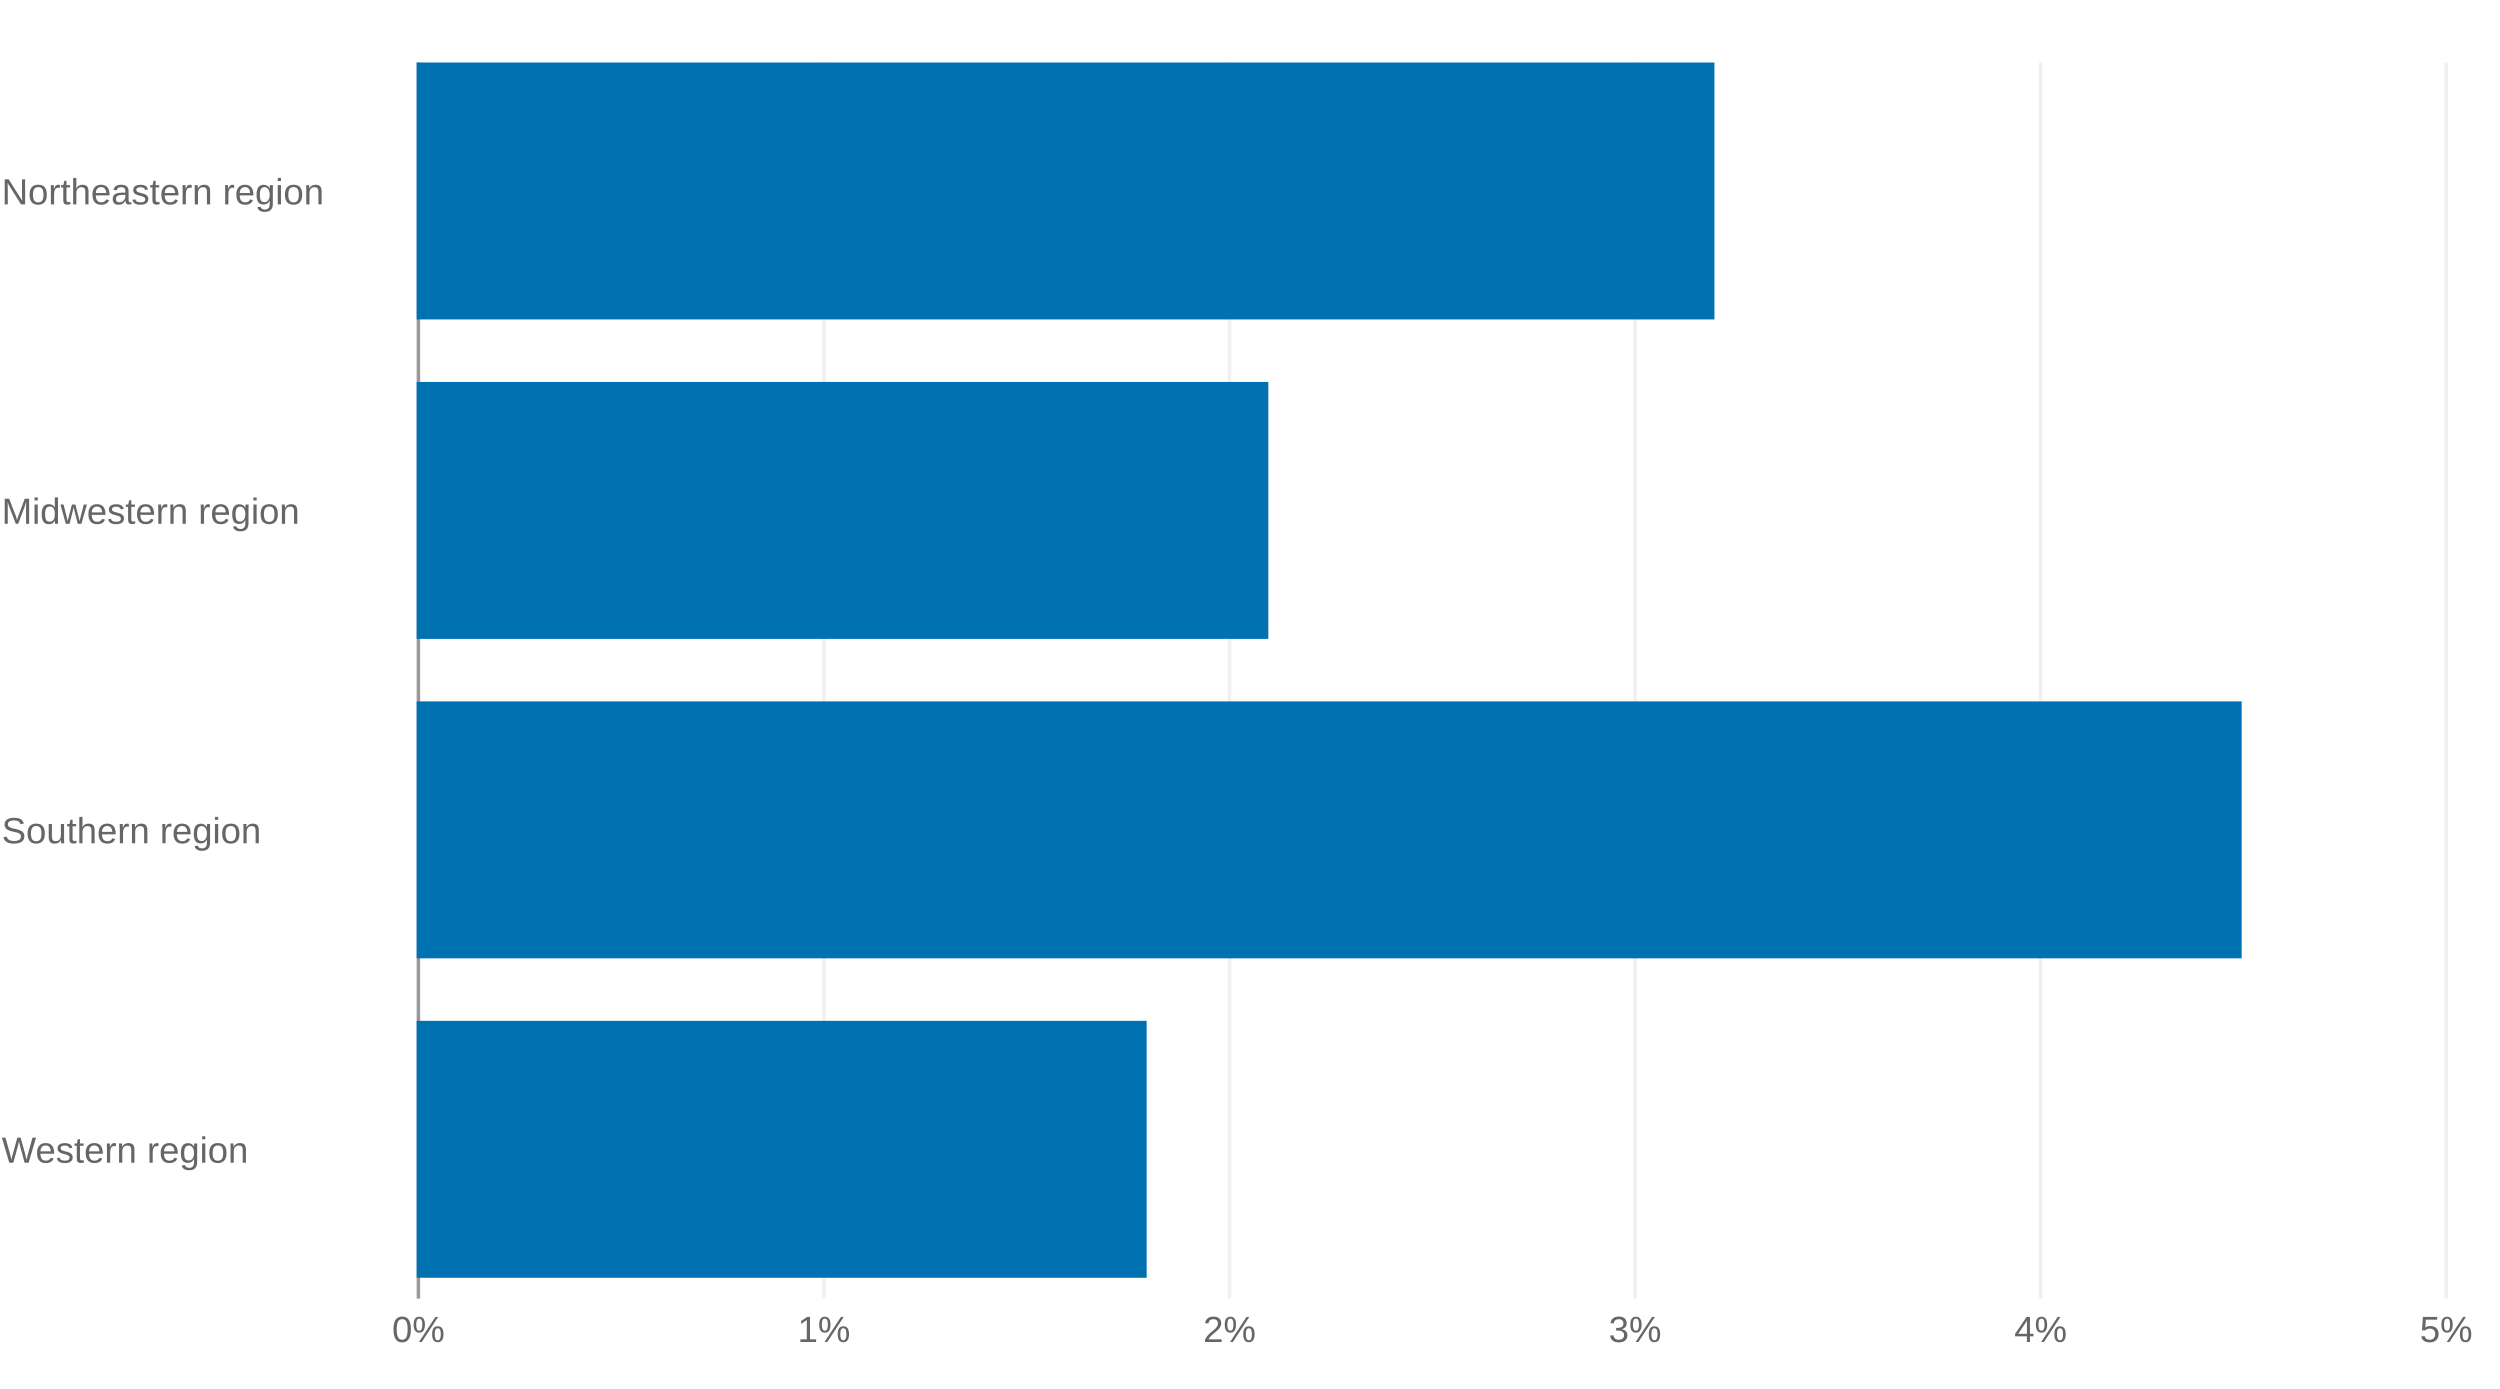
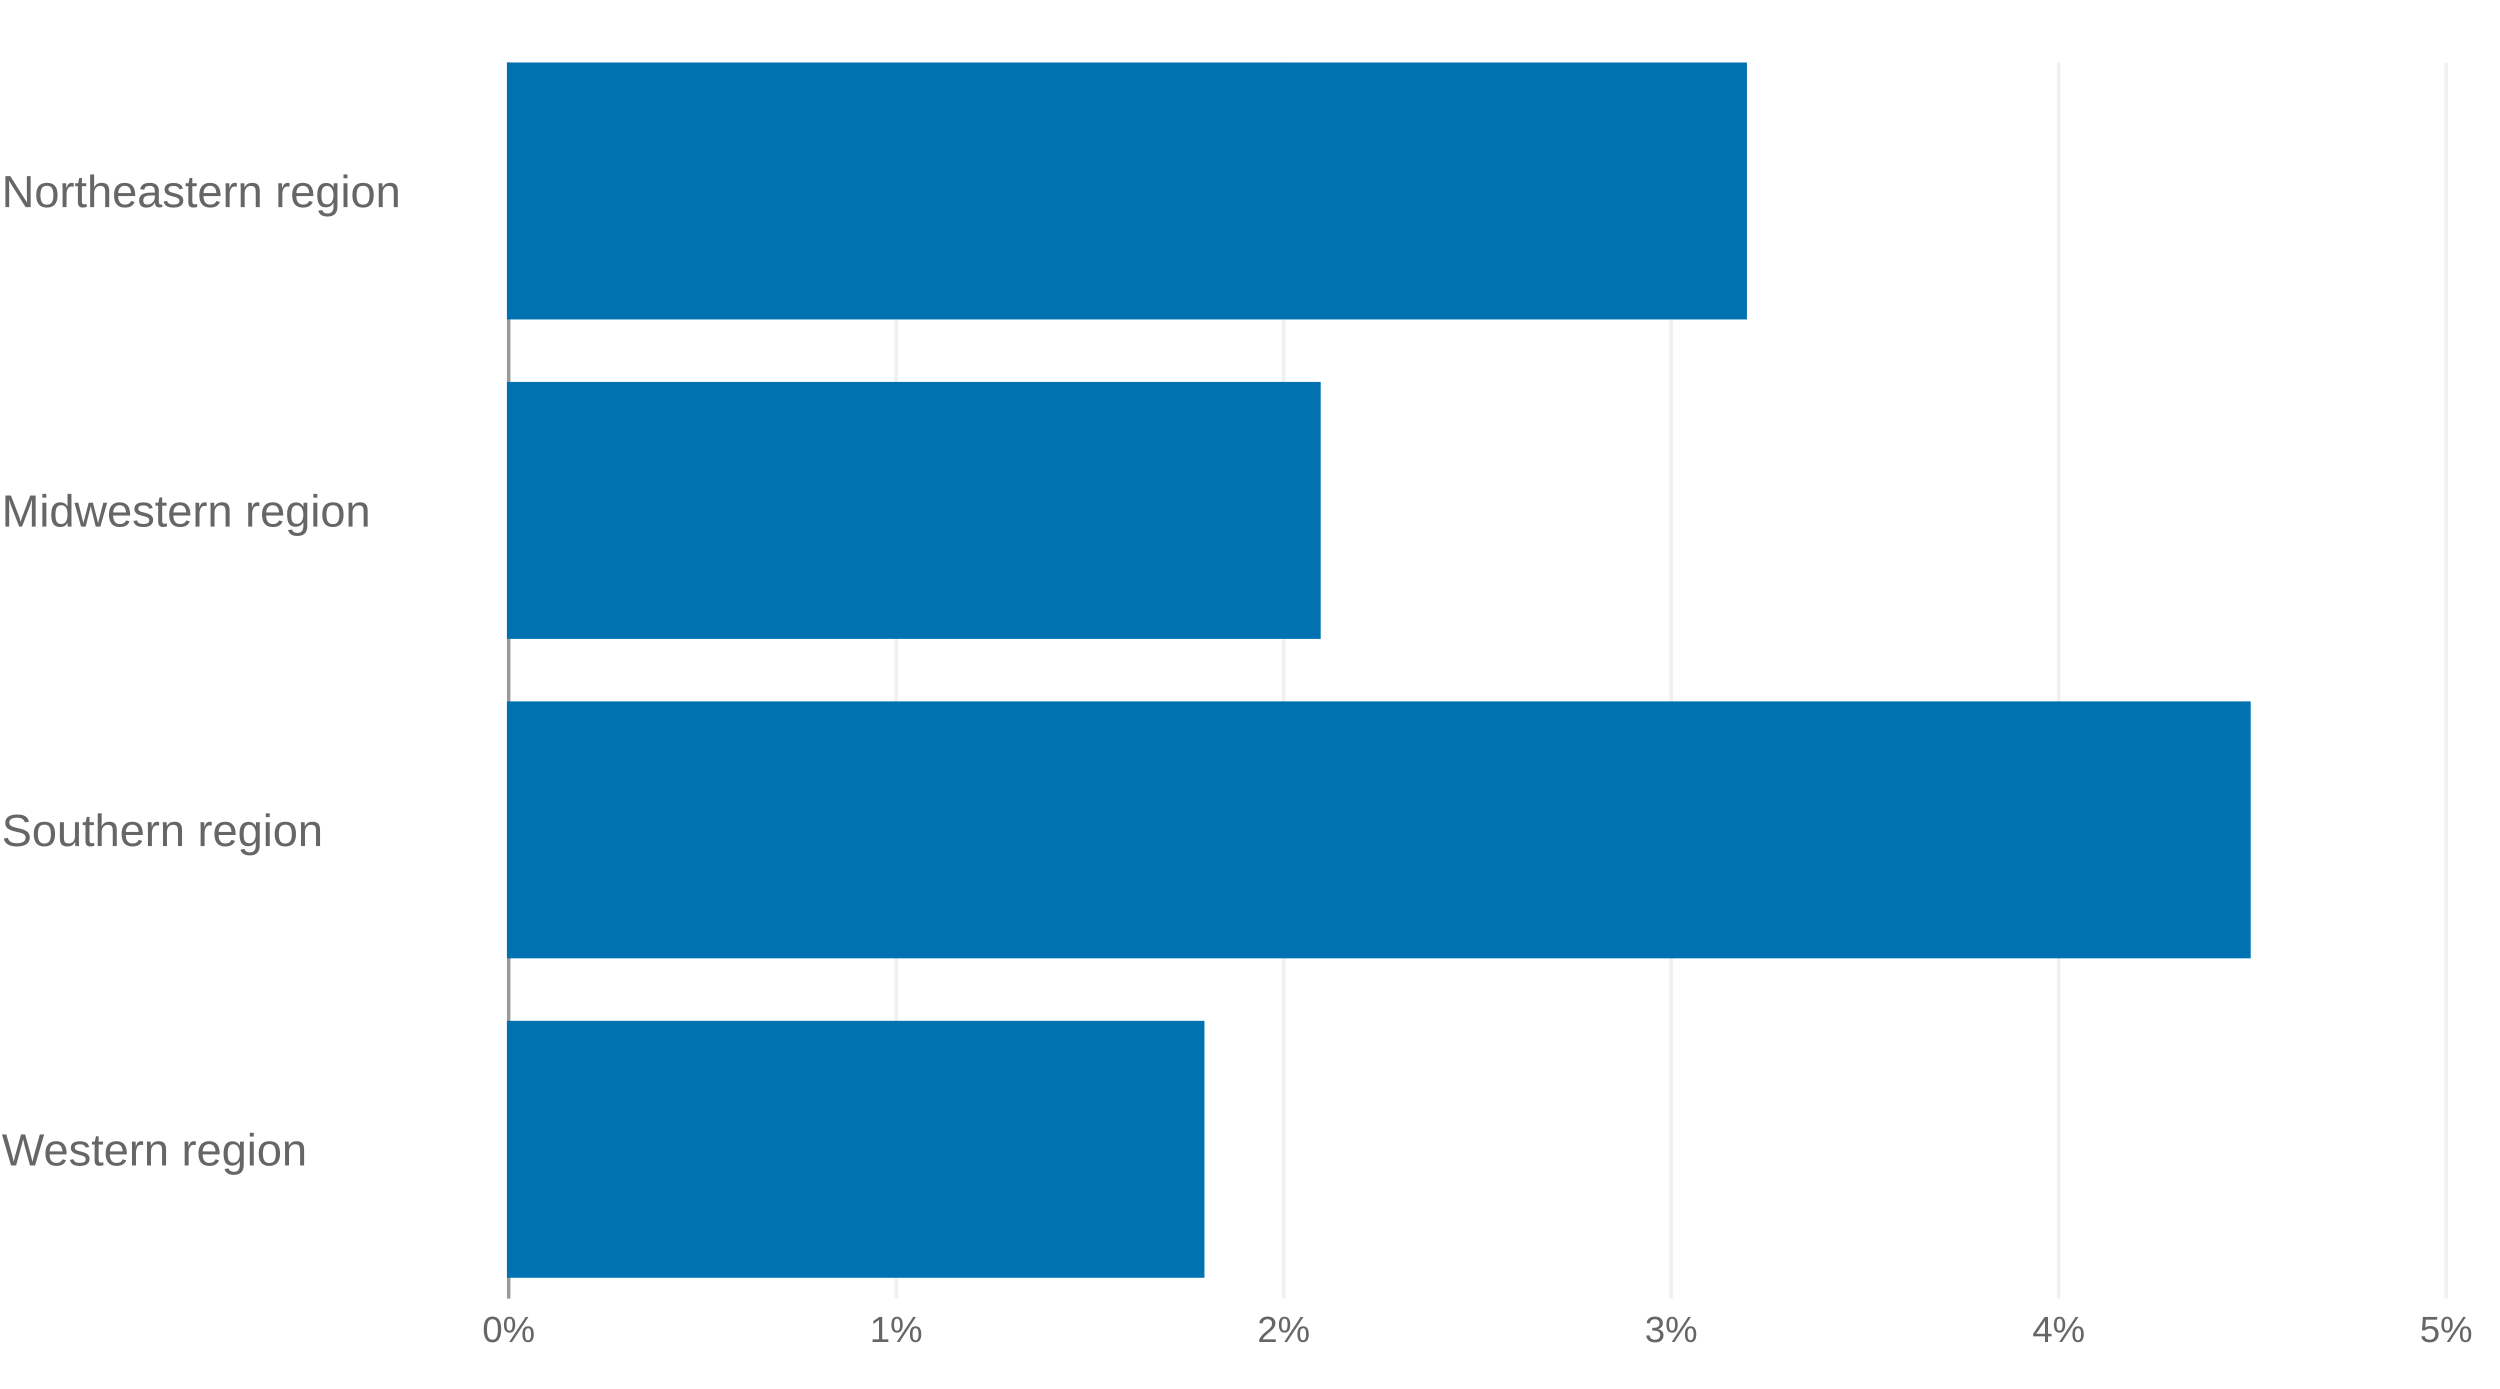
- <svg class="tblchart" fill="currentColor" font-family="system-ui, sans-serif" font-size="10" text-anchor="middle" width="720" height="400" viewBox="0 0 720 400" style="background: transparent; color: rgb(74, 74, 74); font-family: Figtree, &quot;Source Sans 3&quot;, system-ui, -apple-system, &quot;Segoe UI&quot;, Arial, sans-serif; font-size: 10.5px; overflow: visible;" data-margin-left="120" data-margin-right="16" data-margin-top="18" data-margin-bottom="26">
+ <svg class="tblchart" fill="currentColor" font-family="system-ui, sans-serif" font-size="10" text-anchor="middle" width="720" height="400" viewBox="0 0 720 400" style="background: transparent; color: rgb(74, 74, 74); font-family: Figtree, &quot;Source Sans 3&quot;, system-ui, -apple-system, &quot;Segoe UI&quot;, Arial, sans-serif; font-size: 10.5px; overflow: visible;" data-margin-left="146" data-margin-right="16" data-margin-top="18" data-margin-bottom="26">
  <style>:where(.tblchart) {
  --plot-background: white;
  display: block;
  height: auto;
  height: intrinsic;
  max-width: 100%;
}
:where(.tblchart text),
:where(.tblchart tspan) {
  white-space: pre;
}</style>
  <g aria-label="rule" stroke="#F0F0F0" transform="translate(0.5,0)">
-     <line x1="236.8" x2="236.8" y1="18" y2="374" />
-     <line x1="353.6" x2="353.6" y1="18" y2="374" />
-     <line x1="470.4" x2="470.4" y1="18" y2="374" />
-     <line x1="587.2" x2="587.2" y1="18" y2="374" />
+     <line x1="257.6" x2="257.6" y1="18" y2="374" />
+     <line x1="369.2" x2="369.2" y1="18" y2="374" />
+     <line x1="480.8" x2="480.8" y1="18" y2="374" />
+     <line x1="592.4" x2="592.4" y1="18" y2="374" />
    <line x1="704" x2="704" y1="18" y2="374" />
  </g>
  <g aria-label="text" fill="#666666" font-size="10.5" font-weight="500" transform="translate(0.5,12.5)">
-     <text transform="translate(120,374)">0%</text>
-     <text transform="translate(236.8,374)">1%</text>
-     <text transform="translate(353.6,374)">2%</text>
-     <text transform="translate(470.4,374)">3%</text>
-     <text transform="translate(587.2,374)">4%</text>
+     <text transform="translate(146,374)">0%</text>
+     <text transform="translate(257.6,374)">1%</text>
+     <text transform="translate(369.2,374)">2%</text>
+     <text transform="translate(480.8,374)">3%</text>
+     <text transform="translate(592.4,374)">4%</text>
    <text transform="translate(704,374)">5%</text>
  </g>
-   <g aria-label="text" fill="#666666" text-anchor="start" font-size="10.5" font-weight="500" transform="translate(-119.5,37.5)">
-     <text y="0.32em" transform="translate(120,18)">Northeastern region</text>
-     <text y="0.32em" transform="translate(120,110)">Midwestern region</text>
-     <text y="0.32em" transform="translate(120,202)">Southern region</text>
-     <text y="0.32em" transform="translate(120,294)">Western region</text>
+   <g aria-label="text" class="tbl-cat-label" fill="#666666" text-anchor="start" font-size="13" font-weight="500" transform="translate(-145.5,37.5)">
+     <text y="0.32em" transform="translate(146,18)" data-category="Northeastern region">Northeastern region</text>
+     <text y="0.32em" transform="translate(146,110)" data-category="Midwestern region">Midwestern region</text>
+     <text y="0.32em" transform="translate(146,202)" data-category="Southern region">Southern region</text>
+     <text y="0.32em" transform="translate(146,294)" data-category="Western region">Western region</text>
  </g>
  <g aria-label="rule" stroke="#999999" transform="translate(0.5,0)">
-     <line x1="120" x2="120" y1="18" y2="374" />
+     <line x1="146" x2="146" y1="18" y2="374" />
  </g>
  <g aria-label="bar" fill="#0072B2">
-     <rect x="120" width="373.76" y="18" height="74" data-series="Share" />
-     <rect x="120" width="245.28" y="110" height="74" data-series="Share" />
-     <rect x="120" width="525.6" y="202" height="74" data-series="Share" />
-     <rect x="120" width="210.24" y="294" height="74" data-series="Share" />
+     <rect x="146" width="357.12" y="18" height="74" data-series="Share" />
+     <rect x="146" width="234.36" y="110" height="74" data-series="Share" />
+     <rect x="146" width="502.2" y="202" height="74" data-series="Share" />
+     <rect x="146" width="200.88" y="294" height="74" data-series="Share" />
  </g>
</svg>
